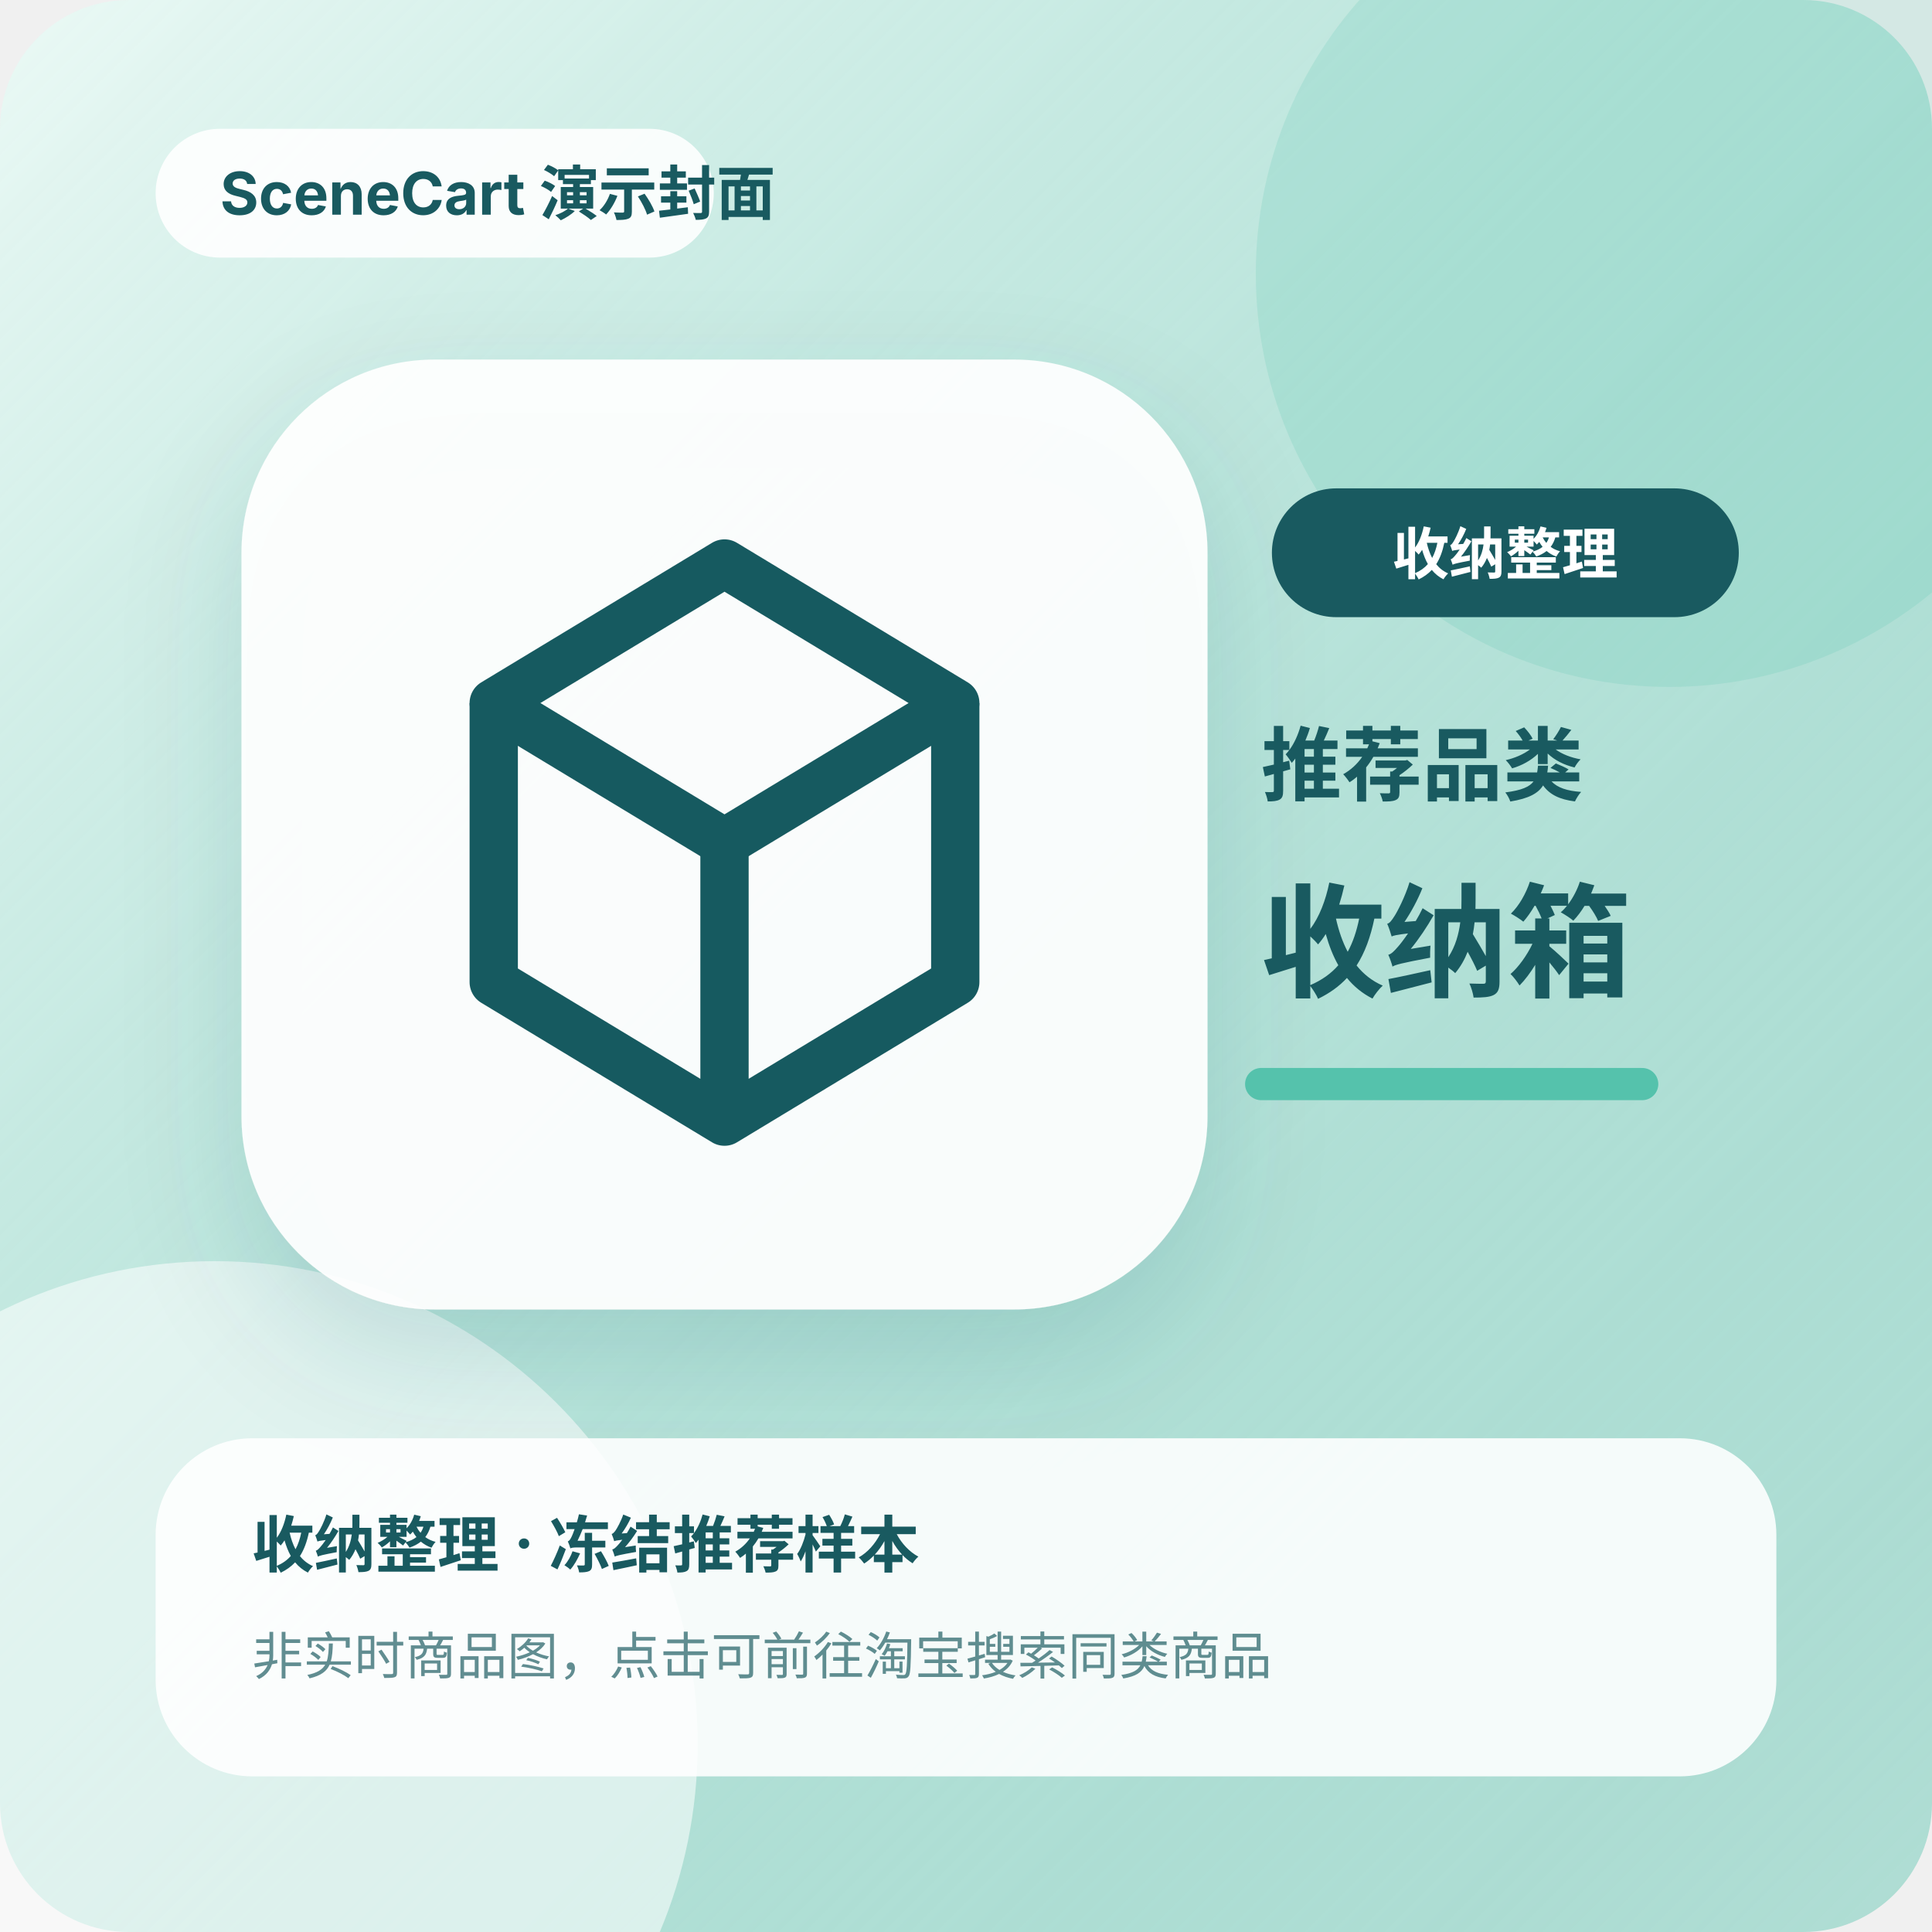
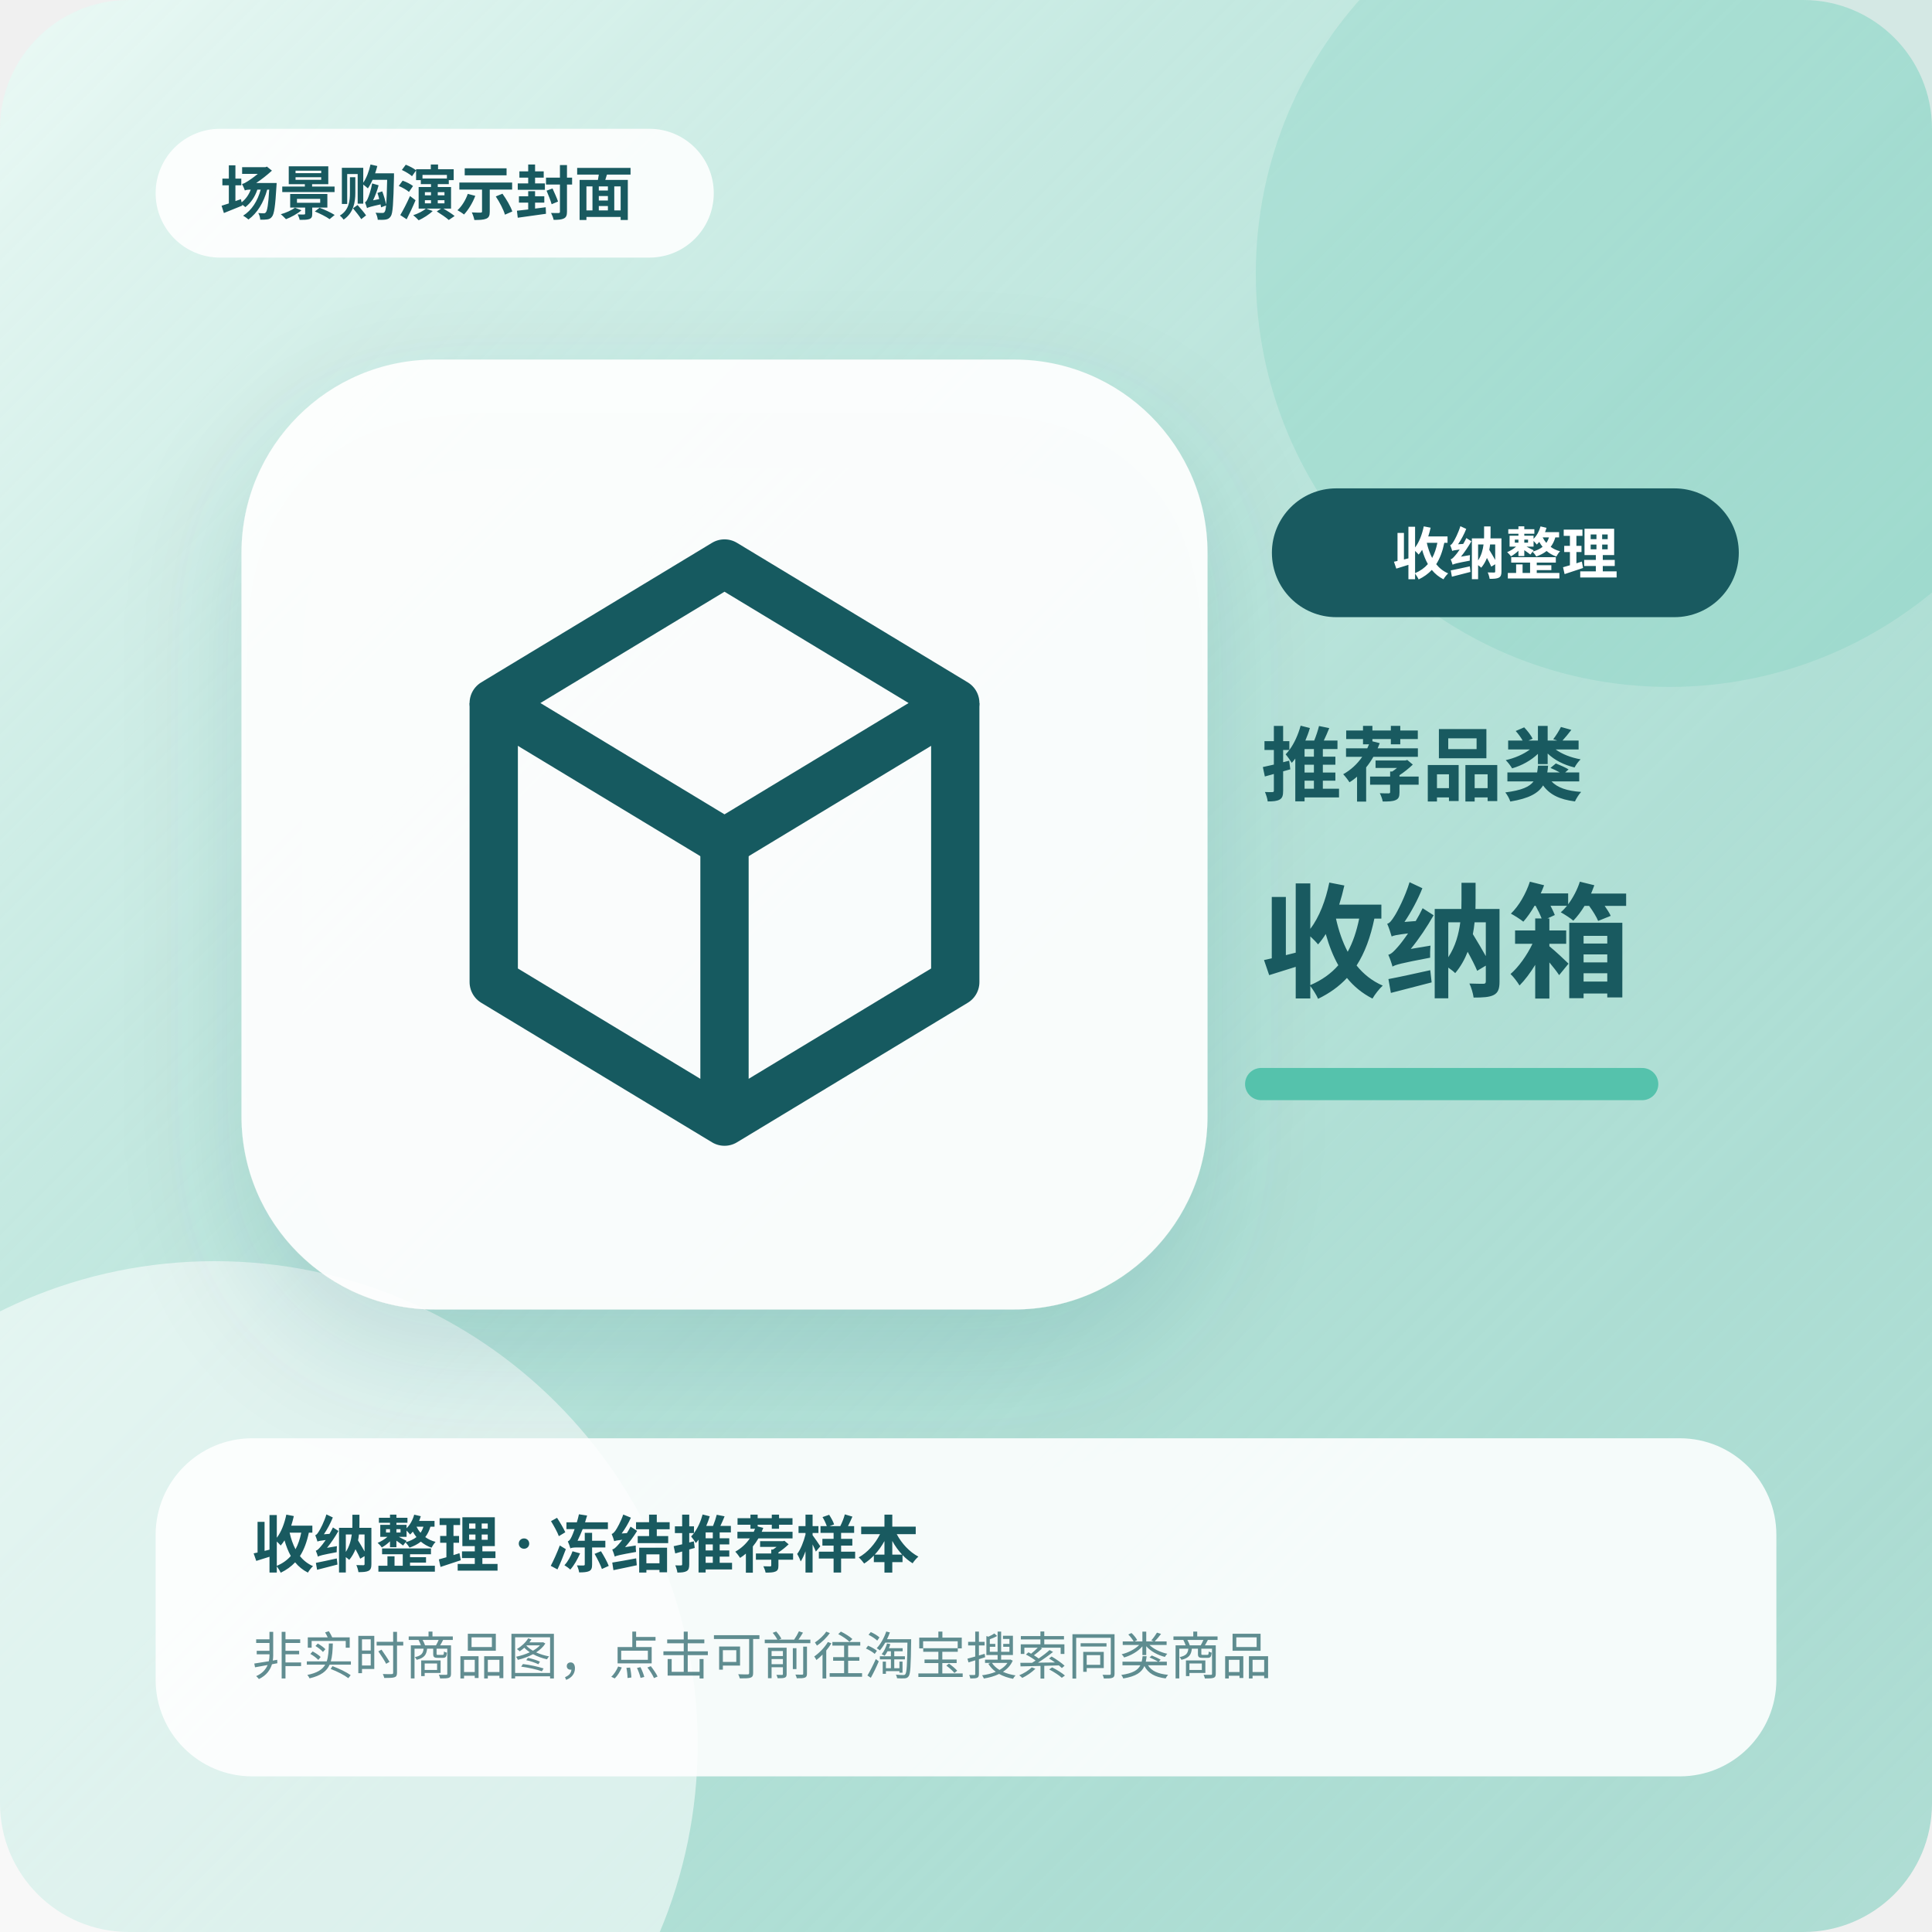
<svg xmlns="http://www.w3.org/2000/svg" width="720" height="720" viewBox="0 0 720 720">
  <defs>
    <linearGradient id="bg" x1="0" y1="0" x2="1" y2="1">
      <stop offset="0" stop-color="#EBF9F5" />
      <stop offset="1" stop-color="#55C2AC" stop-opacity=".42" />
    </linearGradient>
    <filter id="shadow" x="-30%" y="-30%" width="160%" height="160%">
      <feDropShadow dx="0" dy="18" stdDeviation="22" flood-color="#195A60" flood-opacity=".16" />
    </filter>
  </defs>
  <rect width="720" height="720" rx="48" fill="url(#bg)" />
  <circle cx="622" cy="102" r="154" fill="#55C2AC" opacity=".18" />
  <circle cx="80" cy="650" r="180" fill="#FFFFFF" opacity=".55" />
  <rect x="58" y="48" width="208" height="48" rx="24" fill="#FFFFFF" opacity=".88" />
-   <text x="82" y="80" fill="#195A60" font-size="22" font-weight="700" font-family="-apple-system,BlinkMacSystemFont,'PingFang SC','Microsoft YaHei',sans-serif">SceneCart 演示封面</text>
+   <text x="82" y="80" fill="#195A60" font-size="22" font-weight="700" font-family="-apple-system,BlinkMacSystemFont,'PingFang SC','Microsoft YaHei',sans-serif">场景购演示封面</text>
  <g filter="url(#shadow)">
    <rect x="90" y="134" width="360" height="354" rx="72" fill="#FFFFFF" opacity=".92" />
    <path d="m184 262 86-52 86 52-86 52-86-52Z" fill="none" stroke="#195A60" stroke-width="18" stroke-linejoin="round" />
    <path d="M184 262v104l86 52 86-52V262m-86 52v104" fill="none" stroke="#195A60" stroke-width="18" stroke-linejoin="round" />
  </g>
  <rect x="474" y="182" width="174" height="48" rx="24" fill="#195A60" />
  <text x="561" y="214" text-anchor="middle" fill="#FFFFFF" font-size="21" font-weight="700" font-family="-apple-system,BlinkMacSystemFont,'PingFang SC','Microsoft YaHei',sans-serif">收纳整理</text>
  <text x="470" y="296" fill="#195A60" font-size="30" font-weight="650" font-family="-apple-system,BlinkMacSystemFont,'PingFang SC','Microsoft YaHei',sans-serif">推荐品类</text>
  <text x="470" y="368" fill="#195A60" font-size="46" font-weight="800" font-family="-apple-system,BlinkMacSystemFont,'PingFang SC','Microsoft YaHei',sans-serif">收纳箱</text>
  <path d="M470 404h142" stroke="#55C2AC" stroke-width="12" stroke-linecap="round" />
  <rect x="58" y="536" width="604" height="126" rx="36" fill="#FFFFFF" opacity=".88" />
  <text x="94" y="584" fill="#195A60" font-size="23" font-weight="700" font-family="-apple-system,BlinkMacSystemFont,'PingFang SC','Microsoft YaHei',sans-serif">收纳整理 · 冻结推荐样本</text>
  <text x="94" y="624" fill="#195A60" fill-opacity=".68" font-size="19" font-family="-apple-system,BlinkMacSystemFont,'PingFang SC','Microsoft YaHei',sans-serif">非实时商品图，点击可前往淘宝搜索同类商品</text>
</svg>
